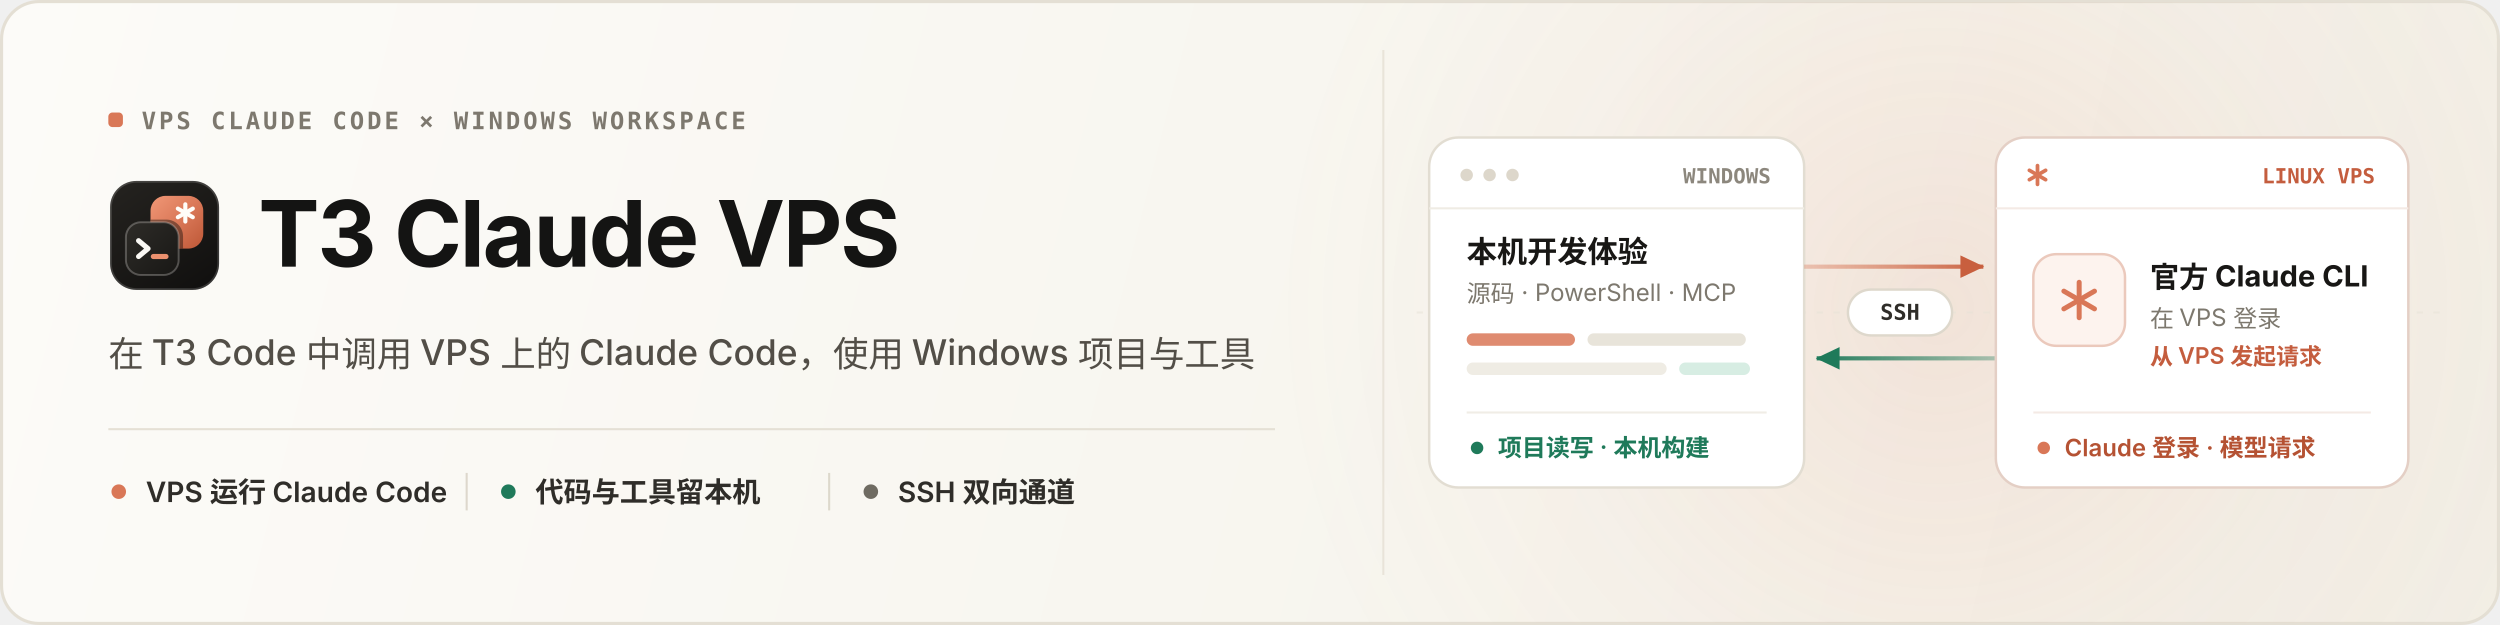
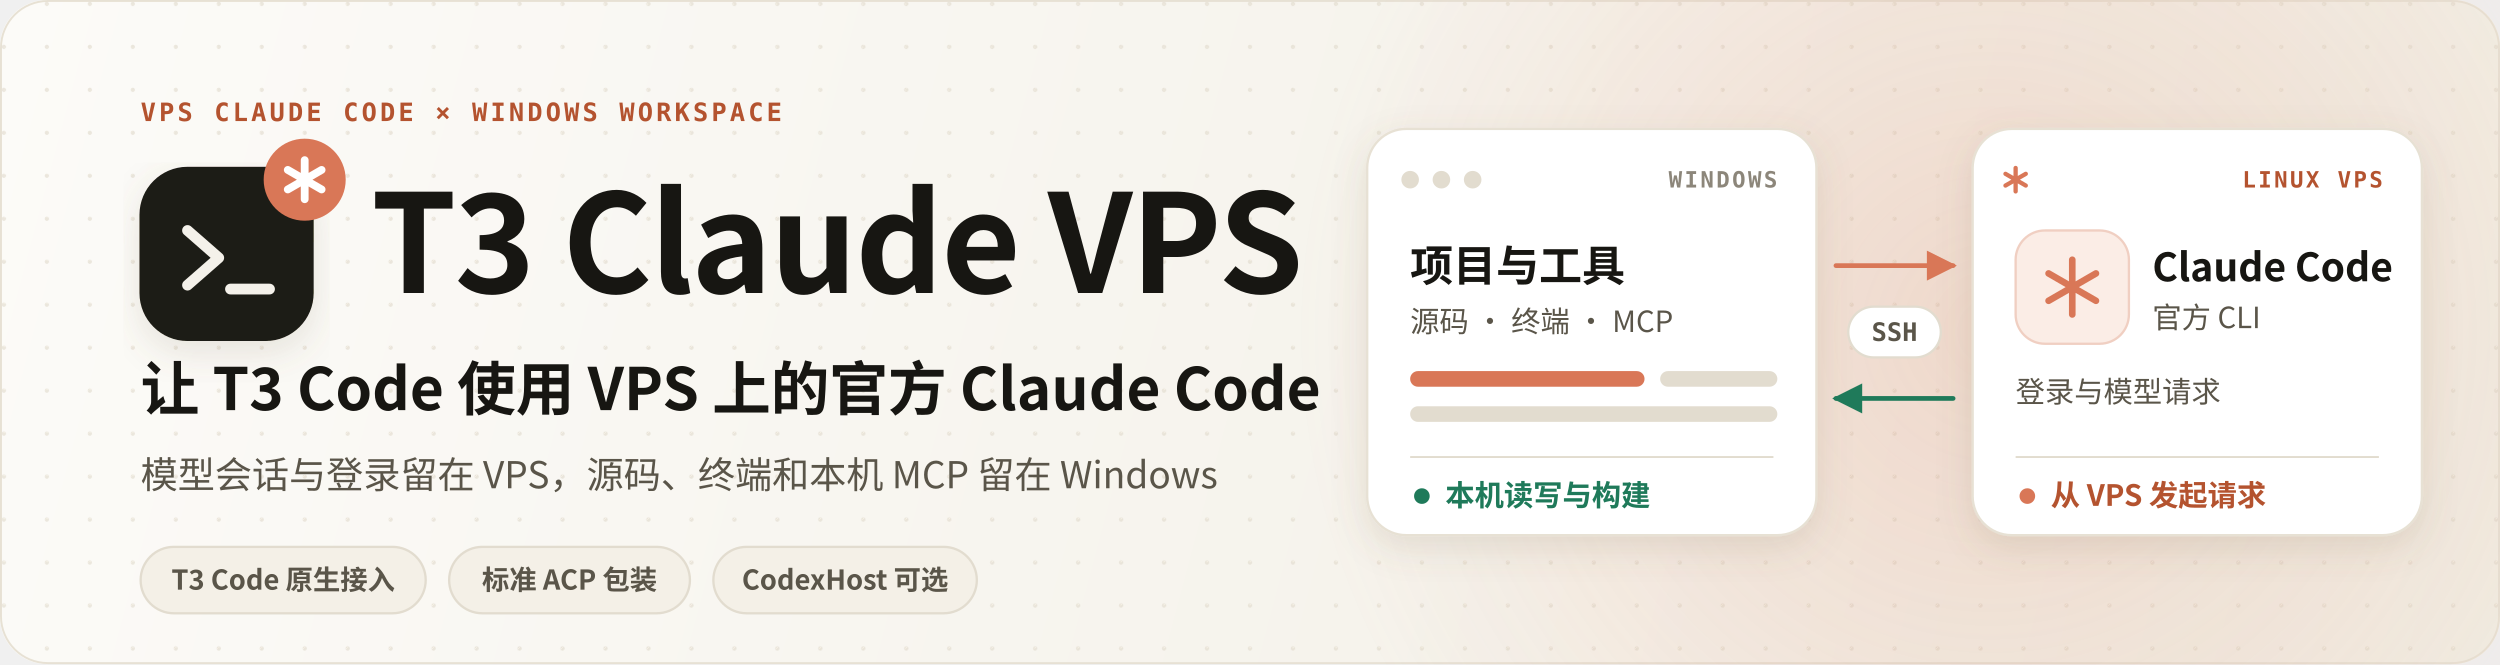
- <svg xmlns="http://www.w3.org/2000/svg" width="1200" height="300" viewBox="0 0 1200 300" fill="none" role="img" aria-labelledby="title desc">
+ <svg xmlns="http://www.w3.org/2000/svg" width="1280" height="340" viewBox="0 0 1280 340" role="img" aria-label="T3 Claude VPS">
  <defs>
-     <linearGradient id="canvasL" x1="0" y1="0" x2="1200" y2="300" gradientUnits="userSpaceOnUse">
-       <stop offset="0%" stop-color="#FCFBF8" />
-       <stop offset="60%" stop-color="#F7F5EE" />
-       <stop offset="100%" stop-color="#F2EEE5" />
+     <linearGradient id="bg" x1="0" y1="0" x2="1280" y2="340" gradientUnits="userSpaceOnUse">
+       <stop offset="0" stop-color="#FCFBF8" />
+       <stop offset="1" stop-color="#F1EDE3" />
    </linearGradient>
-     <radialGradient id="warmWashL" cx="930" cy="148" r="320" gradientUnits="userSpaceOnUse">
-       <stop offset="0%" stop-color="#D97757" stop-opacity="0.12" />
-       <stop offset="60%" stop-color="#D97757" stop-opacity="0.03" />
-       <stop offset="100%" stop-color="#D97757" stop-opacity="0" />
+     <radialGradient id="glow" cx="0.5" cy="0.5" r="0.5">
+       <stop offset="0" stop-color="#D97757" stop-opacity="0.2" />
+       <stop offset="1" stop-color="#D97757" stop-opacity="0" />
    </radialGradient>
-     <linearGradient id="iconBgL" x1="10" y1="0" x2="54" y2="64" gradientUnits="userSpaceOnUse">
-       <stop offset="0%" stop-color="#24221F" />
-       <stop offset="100%" stop-color="#11100F" />
-     </linearGradient>
-     <linearGradient id="vpsTileL" x1="24" y1="9" x2="54" y2="40" gradientUnits="userSpaceOnUse">
-       <stop offset="0%" stop-color="#F19877" />
-       <stop offset="52%" stop-color="#D97757" />
-       <stop offset="100%" stop-color="#BD5736" />
-     </linearGradient>
-     <linearGradient id="localTileL" x1="10" y1="24" x2="40" y2="55" gradientUnits="userSpaceOnUse">
-       <stop offset="0%" stop-color="#2E2C28" />
-       <stop offset="100%" stop-color="#181715" />
-     </linearGradient>
-     <linearGradient id="railWarmL" x1="866" y1="128" x2="956" y2="128" gradientUnits="userSpaceOnUse">
-       <stop offset="0%" stop-color="#D97757" stop-opacity="0.35" />
-       <stop offset="100%" stop-color="#C85F3E" />
-     </linearGradient>
-     <linearGradient id="railSageL" x1="958" y1="172" x2="868" y2="172" gradientUnits="userSpaceOnUse">
-       <stop offset="0%" stop-color="#1F7A5A" stop-opacity="0.35" />
-       <stop offset="100%" stop-color="#1F7A5A" />
-     </linearGradient>
-     <clipPath id="iconVpsClipL">
-       <rect x="24" y="9.5" width="30" height="30" rx="8.5" />
-     </clipPath>
-     <marker id="arrTerraL" markerWidth="7" markerHeight="7" refX="6" refY="3.5" orient="auto">
-       <path d="M0.5 0.8L6.2 3.5L0.5 6.2Z" fill="#C85F3E" />
+     <pattern id="dots" width="22" height="22" patternUnits="userSpaceOnUse">
+       <circle cx="2" cy="2" r="1.1" fill="#DDD6C7" />
+     </pattern>
+     <filter id="sh" x="-10%" y="-10%" width="120%" height="135%">
+       <feDropShadow dx="0" dy="6" stdDeviation="9" flood-color="#7A6A50" flood-opacity="0.16" />
+     </filter>
+     <marker id="arA" viewBox="0 0 10 10" refX="8" refY="5" markerWidth="8" markerHeight="8" orient="auto-start-reverse">
+       <path d="M1,1 L9,5 L1,9 Z" fill="#D97757" />
    </marker>
-     <marker id="arrSageL" markerWidth="7" markerHeight="7" refX="6" refY="3.5" orient="auto">
-       <path d="M0.5 0.8L6.2 3.5L0.5 6.2Z" fill="#1F7A5A" />
+     <marker id="arG" viewBox="0 0 10 10" refX="8" refY="5" markerWidth="8" markerHeight="8" orient="auto-start-reverse">
+       <path d="M1,1 L9,5 L1,9 Z" fill="#1F7A5A" />
    </marker>
  </defs>
-   <rect x="0.75" y="0.75" width="1198.5" height="298.5" rx="18" fill="url(#canvasL)" stroke="#E4DFD4" stroke-width="1.5" />
-   <rect x="1" y="1" width="1198" height="298" rx="18" fill="url(#warmWashL)" />
-   <g stroke="#E6E1D6" stroke-width="1" opacity="0.85">
-     <line x1="664" y1="24" x2="664" y2="276" />
-     <line x1="680" y1="150" x2="1172" y2="150" stroke-dasharray="3 5" opacity="0.6" />
-   </g>
-   <g font-family="-apple-system, BlinkMacSystemFont, 'Segoe UI', 'PingFang SC', 'Hiragino Sans GB', 'Microsoft YaHei', sans-serif">
-     <rect x="52" y="54" width="7" height="7" rx="2" fill="#D97757" />
-     <text x="68" y="62" font-family="ui-monospace, 'SFMono-Regular', 'Cascadia Code', 'JetBrains Mono', Consolas, monospace" font-size="11.5" font-weight="600" letter-spacing="1.4" fill="#7D786E">VPS CLAUDE CODE  ×  WINDOWS WORKSPACE</text>
-     <g transform="translate(52 86) scale(0.84375)">
-       <rect x="1" y="1" width="62" height="62" rx="15" fill="url(#iconBgL)" />
-       <rect x="1.5" y="1.5" width="61" height="61" rx="14.5" stroke="#FFFFFF" stroke-opacity="0.16" stroke-width="1" />
-       <rect x="24" y="9.5" width="30" height="30" rx="8.5" fill="url(#vpsTileL)" />
-       <g transform="translate(43.8 19.2)" stroke="#FFFDF9" stroke-width="2.35" stroke-linecap="round">
-         <line x1="0" y1="-4.9" x2="0" y2="4.9" />
-         <line x1="-4.25" y1="-2.45" x2="4.25" y2="2.45" />
-         <line x1="4.25" y1="-2.45" x2="-4.25" y2="2.45" />
+   <rect width="1280" height="340" rx="24" fill="url(#bg)" />
+   <rect width="1280" height="340" rx="24" fill="url(#dots)" opacity="0.55" />
+   <rect x="0.5" y="0.5" width="1279" height="339" rx="24" fill="none" stroke="#E7E1D4" />
+   <g font-family="Segoe UI, Microsoft YaHei UI, PingFang SC, Noto Sans CJK SC, Helvetica Neue, Arial, sans-serif">
+     <circle cx="1020" cy="170" r="360" fill="url(#glow)" />
+     <g transform="translate(72 86)">
+       <rect x="0" y="0" width="88" height="88" rx="24" fill="#1D1B18" stroke="#1D1B18" stroke-width="1.2" filter="url(#sh)" />
+       <path d="M24,32 L40,46 L24,60 M46,62 H66" fill="none" stroke="#F4F1EA" stroke-width="5.5" stroke-linecap="round" stroke-linejoin="round" />
+       <g transform="translate(84 6)">
+         <circle r="21" fill="#D97757" />
+         <path d="M0,-10 V10 M-8.66,-5 L8.66,5 M-8.66,5 L8.66,-5" stroke="#FFFFFF" stroke-width="4" stroke-linecap="round" fill="none" />
      </g>
-       <g clip-path="url(#iconVpsClipL)">
-         <rect x="11.5" y="23" width="31" height="31" rx="9.5" fill="#0B0A09" fill-opacity="0.42" />
-       </g>
-       <rect x="10" y="24.5" width="30" height="30" rx="8.5" fill="url(#localTileL)" stroke="#FAF8F4" stroke-opacity="0.26" stroke-width="1.1" />
-       <path d="M17.2 35L22.6 39.5L17.2 44" stroke="#FAF8F4" stroke-width="2.9" stroke-linecap="round" stroke-linejoin="round" />
-       <line x1="25.6" y1="44" x2="32.8" y2="44" stroke="#EC916F" stroke-width="2.9" stroke-linecap="round" />
    </g>
-     <text x="124" y="128" font-size="44" font-weight="750" letter-spacing="-1" fill="#141413">T3 Claude VPS</text>
-     <text x="52" y="176" font-size="17" font-weight="500" fill="#524E47">在 T3 Code 中调用 VPS 上的 Claude Code，使用 Windows 项目与工具</text>
-     <line x1="52" y1="206" x2="612" y2="206" stroke="#E5E0D5" stroke-width="1" />
-     <circle cx="57" cy="236" r="3.5" fill="#D97757" />
-     <text x="70" y="241" font-size="13.5" font-weight="600" fill="#2F2D29">VPS 运行 Claude Code</text>
-     <line x1="224" y1="227" x2="224" y2="245" stroke="#DDD8CC" stroke-width="1" />
-     <circle cx="244" cy="236" r="3.5" fill="#1F7A5A" />
-     <text x="257" y="241" font-size="13.5" font-weight="600" fill="#2F2D29">代码与工具留本机</text>
-     <line x1="398" y1="227" x2="398" y2="245" stroke="#DDD8CC" stroke-width="1" />
-     <circle cx="418" cy="236" r="3.5" fill="#6F6B62" />
-     <text x="431" y="241" font-size="13.5" font-weight="600" fill="#2F2D29">SSH 双向通道</text>
-   </g>
-   <g font-family="-apple-system, BlinkMacSystemFont, 'Segoe UI', 'PingFang SC', 'Hiragino Sans GB', 'Microsoft YaHei', sans-serif">
-     <rect x="686" y="66" width="180" height="168" rx="14" fill="#FFFFFF" stroke="#E2DDD2" stroke-width="1.2" />
-     <circle cx="704" cy="84" r="3" fill="#DDD7CB" />
-     <circle cx="715" cy="84" r="3" fill="#DDD7CB" />
-     <circle cx="726" cy="84" r="3" fill="#DDD7CB" />
-     <text x="850" y="88" text-anchor="end" font-family="ui-monospace, Consolas, monospace" font-size="10" font-weight="600" fill="#8C877D">WINDOWS</text>
-     <line x1="686" y1="100" x2="866" y2="100" stroke="#EFECE4" stroke-width="1" />
-     <text x="704" y="126" font-size="14.5" font-weight="700" fill="#181715">本机开发体验</text>
-     <text x="704" y="145" font-size="11.5" fill="#7D786E">源码 · PowerShell · MCP</text>
-     <rect x="704" y="160" width="52" height="6" rx="3" fill="#D97757" fill-opacity="0.85" />
-     <rect x="762" y="160" width="76" height="6" rx="3" fill="#E8E4DA" />
-     <rect x="704" y="174" width="96" height="6" rx="3" fill="#EFECE4" />
-     <rect x="806" y="174" width="34" height="6" rx="3" fill="#D7EDE3" />
-     <line x1="704" y1="198" x2="848" y2="198" stroke="#F0EDE6" stroke-width="1" />
-     <circle cx="709" cy="215" r="3" fill="#1F7A5A" />
-     <text x="719" y="219" font-size="11.5" font-weight="600" fill="#1F7A5A">项目读写 · 本机构建</text>
-     <path d="M866 128H952" stroke="url(#railWarmL)" stroke-width="2" marker-end="url(#arrTerraL)" />
-     <path d="M958 172H872" stroke="url(#railSageL)" stroke-width="2" marker-end="url(#arrSageL)" />
-     <rect x="887" y="139" width="50" height="22" rx="11" fill="#FFFFFF" stroke="#DED8CC" stroke-width="1.2" />
-     <text x="912" y="153.5" text-anchor="middle" font-family="ui-monospace, Consolas, monospace" font-size="10.5" font-weight="700" fill="#2F2D29">SSH</text>
-     <rect x="958" y="66" width="198" height="168" rx="14" fill="#FFFFFF" stroke="#E4CFC5" stroke-width="1.2" />
-     <g transform="translate(978 84)" stroke="#D97757" stroke-width="1.8" stroke-linecap="round">
-       <line x1="0" y1="-4.5" x2="0" y2="4.5" />
-       <line x1="-3.9" y1="-2.25" x2="3.9" y2="2.25" />
-       <line x1="3.9" y1="-2.25" x2="-3.9" y2="2.25" />
+     <text x="72" y="62" font-size="13" font-weight="700" fill="#B4532F" font-family="Cascadia Mono, JetBrains Mono, Consolas, SFMono-Regular, monospace" letter-spacing="1.6">VPS CLAUDE CODE × WINDOWS WORKSPACE</text>
+     <text x="190" y="150" font-size="70" font-weight="800" fill="#171612" letter-spacing="-1">T3 Claude VPS</text>
+     <text x="72" y="210" font-size="30" font-weight="700" fill="#171612">让 T3 Code 使用 VPS 上的官方 Claude Code</text>
+     <text x="72" y="250" font-size="19" font-weight="400" fill="#5A5549">模型会话与登录留在 VPS，源码、终端和本机 MCP 留在 Windows</text>
+     <rect x="72" y="280" width="145.96" height="34" rx="17" fill="#F4F0E7" stroke="#E2DCCF" stroke-width="1.2" />
+     <text x="144.98" y="301.9" font-size="14" font-weight="600" fill="#5A5549" text-anchor="middle">T3 Code 原生接入</text>
+     <rect x="229.96" y="280" width="123.28" height="34" rx="17" fill="#F4F0E7" stroke="#E2DCCF" stroke-width="1.2" />
+     <text x="291.6" y="301.9" font-size="14" font-weight="600" fill="#5A5549" text-anchor="middle">标准 ACP 包装</text>
+     <rect x="365.24" y="280" width="134.9" height="34" rx="17" fill="#F4F0E7" stroke="#E2DCCF" stroke-width="1.2" />
+     <text x="432.69" y="301.9" font-size="14" font-weight="600" fill="#5A5549" text-anchor="middle">CodexHost 可选</text>
+     <rect x="700" y="66" width="230" height="208" rx="20" fill="#FFFFFF" stroke="#E7E1D4" stroke-width="1.2" filter="url(#sh)" />
+     <circle cx="722" cy="92" r="4.5" fill="#E2DCCF" />
+     <circle cx="738" cy="92" r="4.5" fill="#E2DCCF" />
+     <circle cx="754" cy="92" r="4.5" fill="#E2DCCF" />
+     <text x="910" y="96" font-size="11.5" font-weight="700" fill="#8C867A" text-anchor="end" font-family="Cascadia Mono, JetBrains Mono, Consolas, SFMono-Regular, monospace" letter-spacing="1.2">WINDOWS</text>
+     <text x="722" y="144" font-size="22" font-weight="800" fill="#171612">项目与工具</text>
+     <text x="722" y="170" font-size="15" font-weight="400" fill="#5A5549">源码 · 终端 · MCP</text>
+     <rect x="722" y="190" width="120" height="8" rx="4" fill="#D97757" />
+     <rect x="850" y="190" width="60" height="8" rx="4" fill="#E2DCCF" />
+     <rect x="722" y="208" width="188" height="8" rx="4" fill="#E2DCCF" />
+     <line x1="722" y1="234" x2="908" y2="234" stroke="#E2DCCF" />
+     <circle cx="728" cy="254" r="4" fill="#1F7A5A" />
+     <text x="740" y="259" font-size="15" font-weight="700" fill="#1F7A5A">本机读写与构建</text>
+     <rect x="1010" y="66" width="230" height="208" rx="20" fill="#FFFFFF" stroke="#E7E1D4" stroke-width="1.2" filter="url(#sh)" />
+     <g transform="translate(1032 92)">
+       <path d="M0,-6 V6 M-5.196,-3 L5.196,3 M-5.196,3 L5.196,-3" stroke="#D97757" stroke-width="2.2" stroke-linecap="round" fill="none" />
    </g>
-     <text x="1140" y="88" text-anchor="end" font-family="ui-monospace, Consolas, monospace" font-size="10" font-weight="600" fill="#C45D3E">LINUX VPS</text>
-     <line x1="958" y1="100" x2="1156" y2="100" stroke="#F4EAE5" stroke-width="1" />
-     <rect x="976" y="122" width="44" height="44" rx="11" fill="#FDF3EE" stroke="#EBC9BC" stroke-width="1.2" />
-     <g transform="translate(998 144)" stroke="#D97757" stroke-width="2.4" stroke-linecap="round">
-       <line x1="0" y1="-8.5" x2="0" y2="8.5" />
-       <line x1="-7.35" y1="-4.25" x2="7.35" y2="4.25" />
-       <line x1="7.35" y1="-4.25" x2="-7.35" y2="4.25" />
+     <text x="1220" y="96" font-size="11.5" font-weight="700" fill="#B4532F" text-anchor="end" font-family="Cascadia Mono, JetBrains Mono, Consolas, SFMono-Regular, monospace" letter-spacing="1.2">LINUX VPS</text>
+     <rect x="1032" y="118" width="58" height="58" rx="15" fill="#FBEDE6" stroke="#F0CFC2" stroke-width="1.2" />
+     <g transform="translate(1061 147)">
+       <path d="M0,-14 V14 M-12.124,-7 L12.124,7 M-12.124,7 L12.124,-7" stroke="#D97757" stroke-width="3.4" stroke-linecap="round" fill="none" />
    </g>
-     <text x="1032" y="138" font-size="14" font-weight="700" fill="#181715">官方 Claude CLI</text>
-     <text x="1032" y="157" font-size="11.5" fill="#7D786E">在 VPS 登录</text>
-     <text x="1032" y="175" font-size="11" font-weight="600" fill="#C45D3E">从 VPS 发起请求</text>
-     <line x1="976" y1="198" x2="1138" y2="198" stroke="#F4EAE5" stroke-width="1" />
-     <circle cx="981" cy="215" r="3" fill="#D97757" />
-     <text x="991" y="219" font-size="11.5" font-weight="600" fill="#B55233">Claude 登录 · 模型请求</text>
+     <text x="1102" y="144" font-size="20" font-weight="800" fill="#171612">Claude Code</text>
+     <text x="1102" y="168" font-size="15" font-weight="400" fill="#5A5549">官方 CLI</text>
+     <text x="1032" y="206" font-size="15" font-weight="400" fill="#5A5549">登录与模型请求</text>
+     <line x1="1032" y1="234" x2="1218" y2="234" stroke="#E2DCCF" />
+     <circle cx="1038" cy="254" r="4" fill="#D97757" />
+     <text x="1050" y="259" font-size="15" font-weight="700" fill="#B4532F">从 VPS 发起请求</text>
+     <line x1="940" y1="136" x2="1000" y2="136" stroke="#D97757" stroke-width="2.4" stroke-linecap="round" marker-end="url(#arA)" />
+     <line x1="1000" y1="204" x2="940" y2="204" stroke="#1F7A5A" stroke-width="2.4" stroke-linecap="round" marker-end="url(#arG)" />
+     <rect x="946.3" y="157" width="47.4" height="26" rx="13" fill="#FFFFFF" stroke="#E2DCCF" stroke-width="1.2" />
+     <text x="970" y="174.55" font-size="13" font-weight="600" fill="#5A5549" text-anchor="middle" font-family="Cascadia Mono, JetBrains Mono, Consolas, SFMono-Regular, monospace">SSH</text>
  </g>
</svg>
